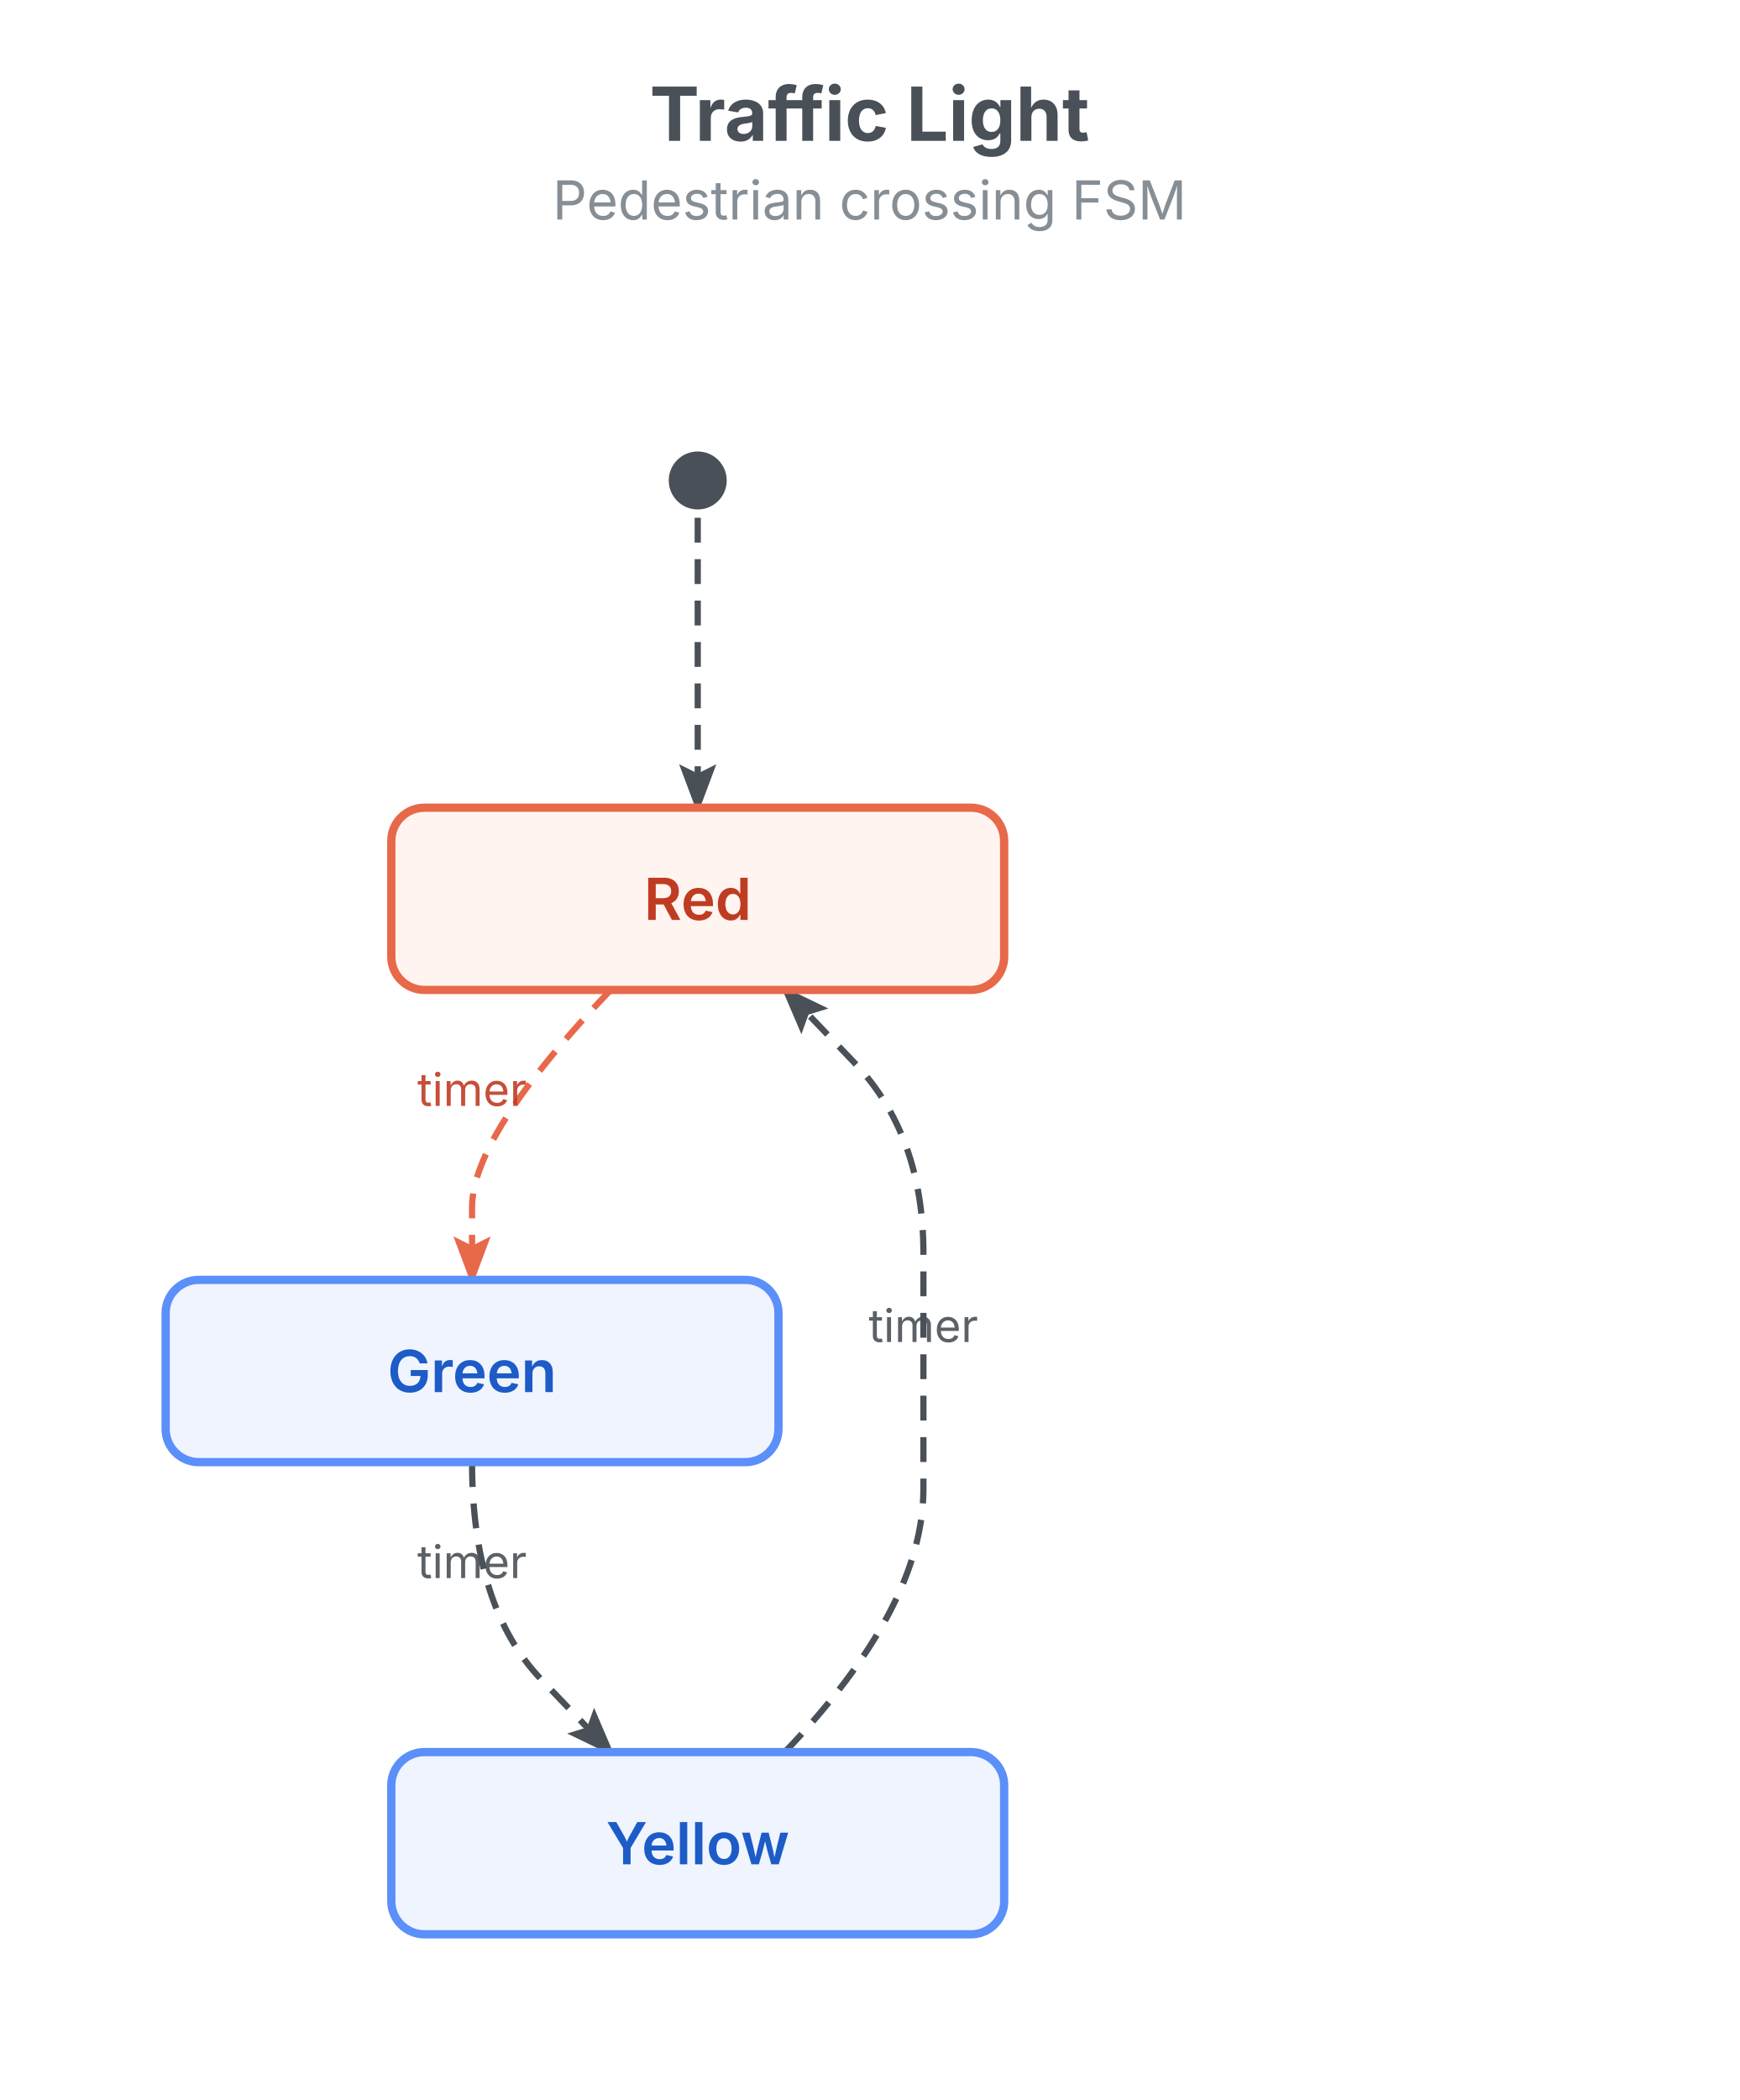
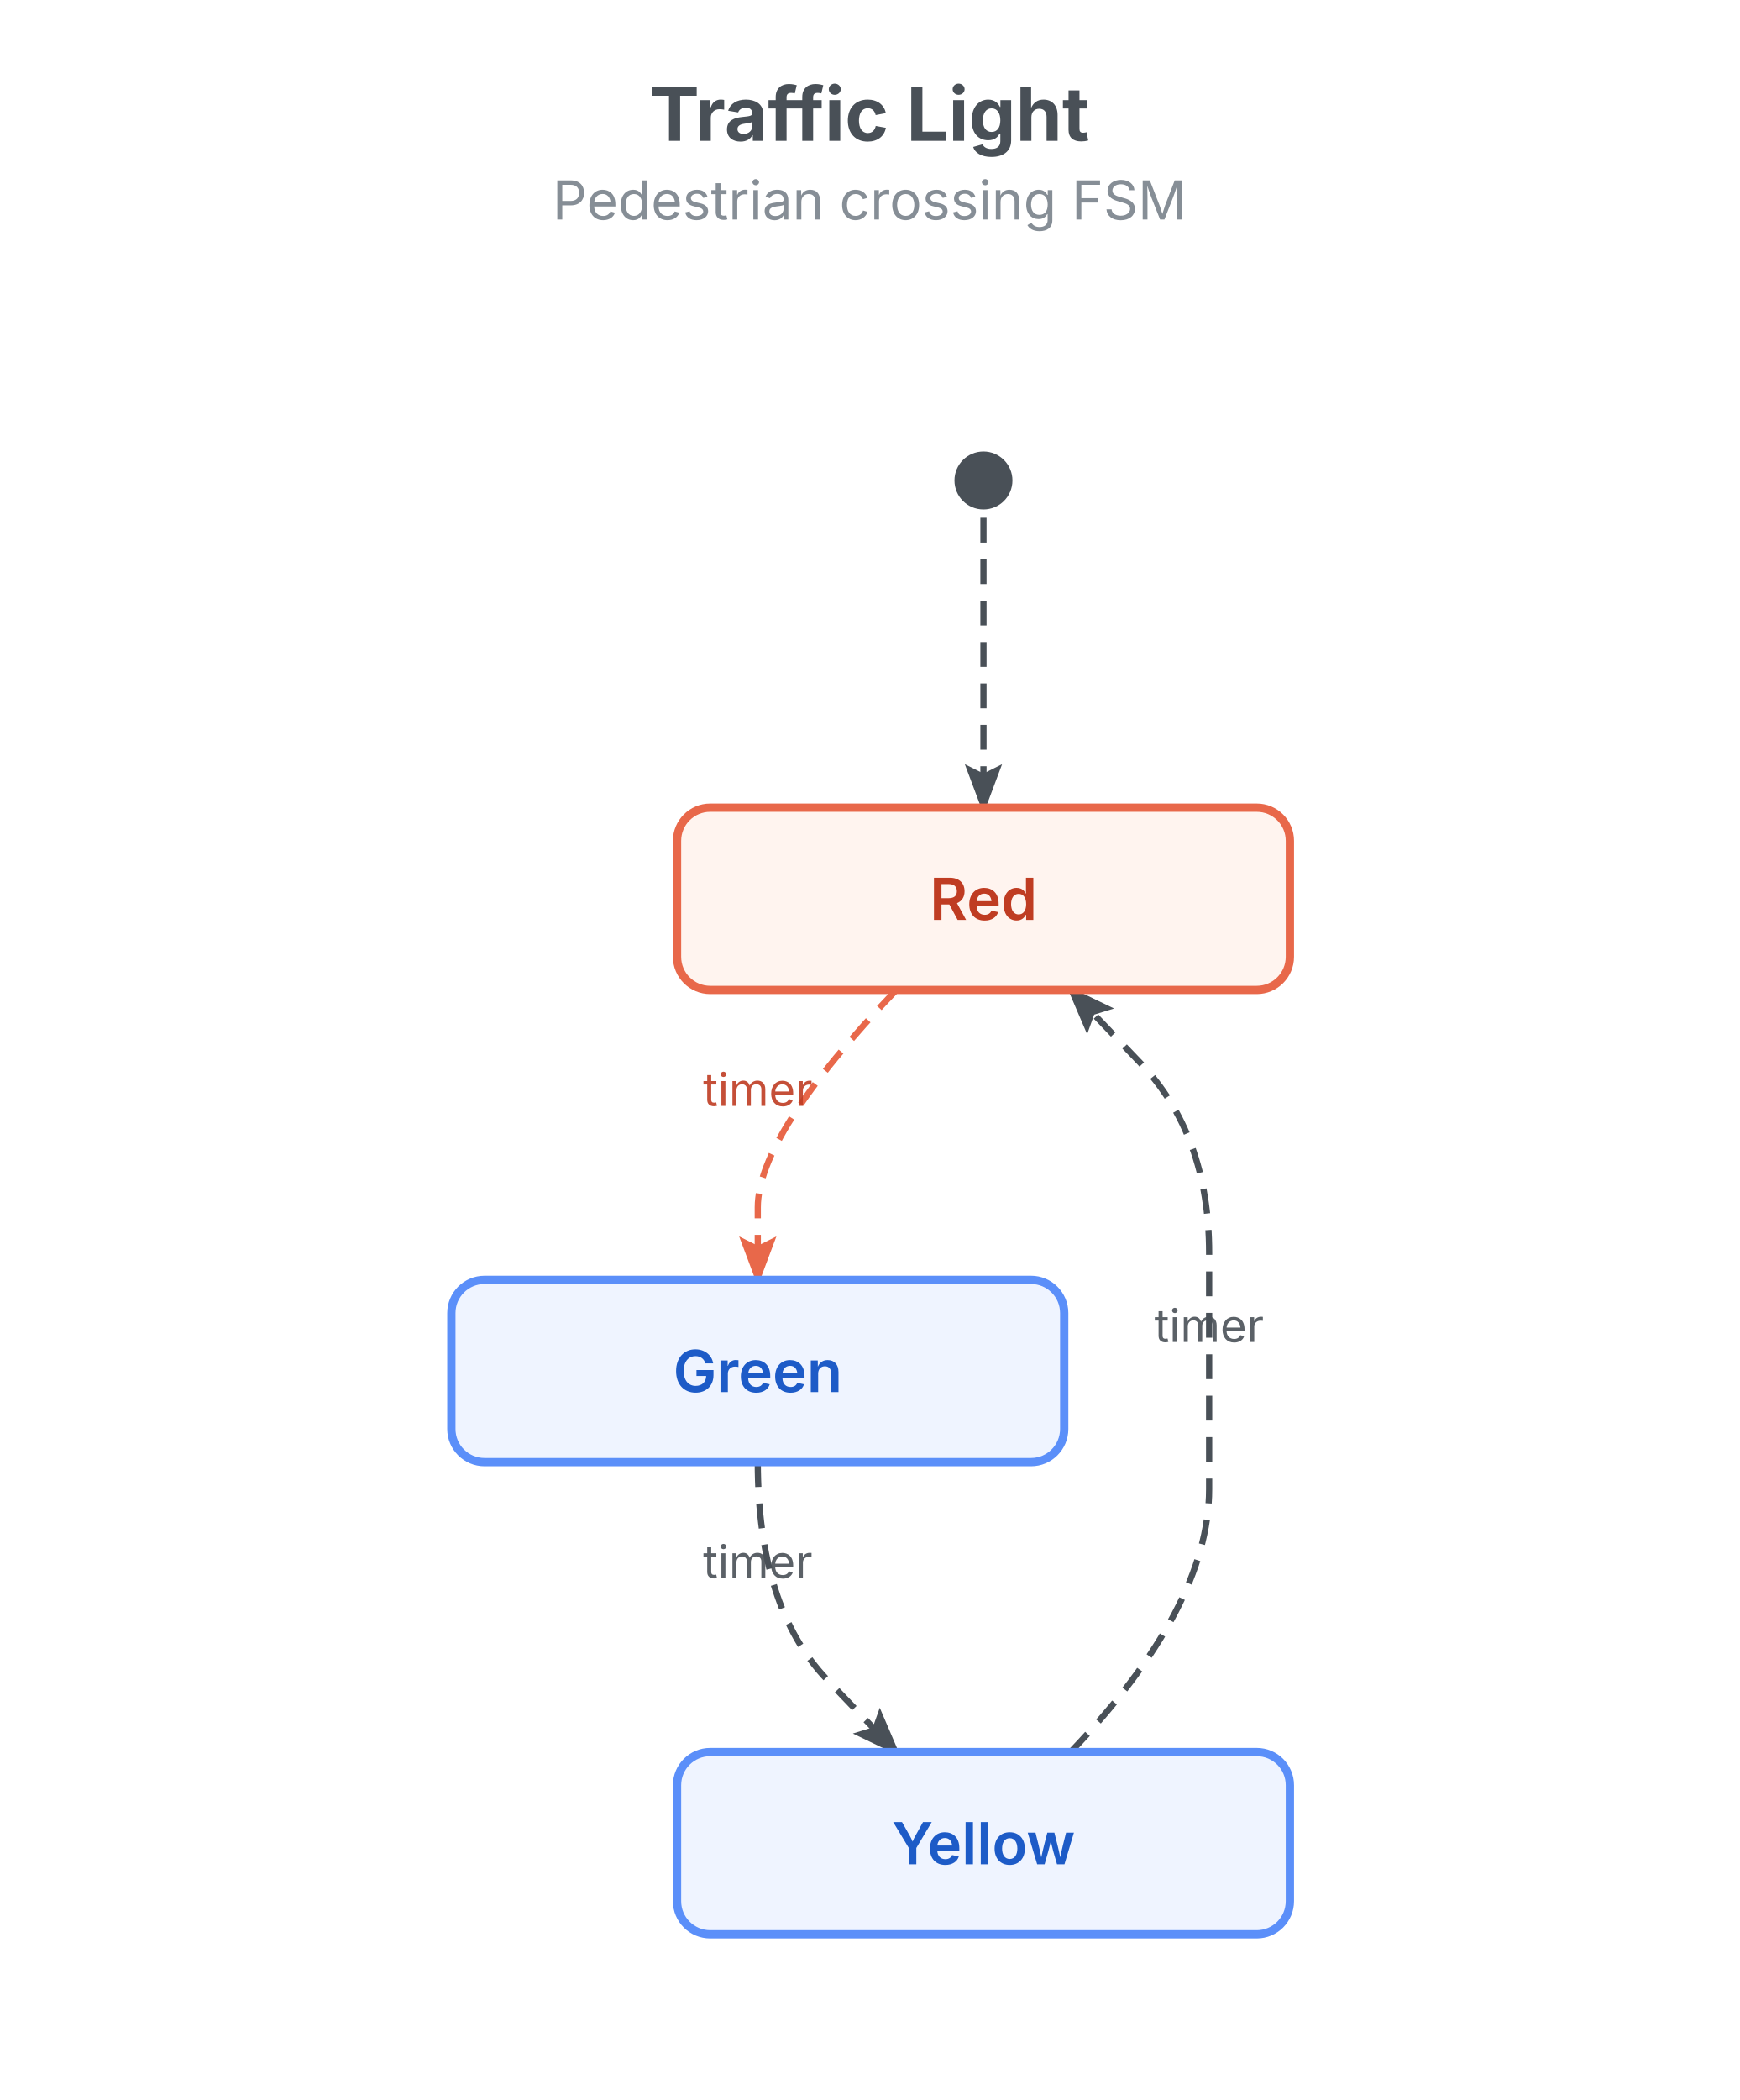
<svg xmlns="http://www.w3.org/2000/svg" width="420" height="507" viewBox="0 0 420 507">
  <text x="210" y="34" text-anchor="middle" font-family="Inter, system-ui, -apple-system, sans-serif" font-size="18" font-weight="700" fill="#495057">Traffic Light</text>
  <text x="210" y="53" text-anchor="middle" font-family="Inter, system-ui, -apple-system, sans-serif" font-size="13" fill="#868e96">Pedestrian crossing FSM</text>
-   <g class="state-diagram" transform="translate(0,67)">
+   <g class="state-diagram" transform="translate(69,67)">
    <defs>
      <marker id="st-1-arrow" markerWidth="8" markerHeight="6" refX="7" refY="3" orient="auto" markerUnits="strokeWidth">
        <polygon points="0 0, 8 3, 0 6, 1.5 3" fill="#495057" />
      </marker>
      <marker id="st-1-arrow-accent" markerWidth="8" markerHeight="6" refX="7" refY="3" orient="auto" markerUnits="strokeWidth">
        <polygon points="0 0, 8 3, 0 6, 1.5 3" fill="#e8684a" />
      </marker>
    </defs>
    <path d="M168.5,58 Q168.5,93 168.5,110.5 L168.5,128" fill="none" stroke="#495057" stroke-width="1.5" stroke-dasharray="6,4" marker-end="url(#st-1-arrow)">
      <animate attributeName="stroke-dashoffset" from="0" to="-20" dur="0.8s" repeatCount="indefinite" />
    </path>
    <path d="M147.465,172 Q114,207 114,224.5 L114,242" fill="none" stroke="#e8684a" stroke-width="1.5" stroke-dasharray="6,4" marker-end="url(#st-1-arrow-accent)">
      <animate attributeName="stroke-dashoffset" from="0" to="-20" dur="0.8s" repeatCount="indefinite" />
    </path>
    <text x="114" y="200" text-anchor="middle" font-family="Inter, system-ui, -apple-system, sans-serif" font-size="11" fill="#bf3c22" opacity="0.9">timer</text>
    <path d="M114,286 Q114,321 130.732,338.5 L147.465,356" fill="none" stroke="#495057" stroke-width="1.5" stroke-dasharray="6,4" marker-end="url(#st-1-arrow)">
      <animate attributeName="stroke-dashoffset" from="0" to="-20" dur="0.8s" repeatCount="indefinite" />
    </path>
    <text x="114" y="314" text-anchor="middle" font-family="Inter, system-ui, -apple-system, sans-serif" font-size="11" fill="#495057" opacity="0.9">timer</text>
    <path d="M189.535,356 Q223,321 223,292.5 Q223,264 223,235.5 Q223,207 206.268,189.5 L189.535,172" fill="none" stroke="#495057" stroke-width="1.5" stroke-dasharray="6,4" marker-end="url(#st-1-arrow)">
      <animate attributeName="stroke-dashoffset" from="0" to="-20" dur="0.8s" repeatCount="indefinite" />
    </path>
    <text x="223" y="257" text-anchor="middle" font-family="Inter, system-ui, -apple-system, sans-serif" font-size="11" fill="#495057" opacity="0.9">timer</text>
    <circle cx="168.5" cy="49" r="7" fill="#495057" stroke="none" />
    <rect x="94.5" y="128" width="148" height="44" rx="8" ry="8" fill="#fff4ef" stroke="#e8684a" stroke-width="2" />
    <text x="168.5" y="150" text-anchor="middle" dominant-baseline="central" font-family="Inter, system-ui, -apple-system, sans-serif" font-size="14" font-weight="600" fill="#bf3c22">Red</text>
    <rect x="40" y="242" width="148" height="44" rx="8" ry="8" fill="#eff4ff" stroke="#5b8ff9" stroke-width="2" />
    <text x="114" y="264" text-anchor="middle" dominant-baseline="central" font-family="Inter, system-ui, -apple-system, sans-serif" font-size="14" font-weight="600" fill="#1d5bc7">Green</text>
    <rect x="94.5" y="356" width="148" height="44" rx="8" ry="8" fill="#eff4ff" stroke="#5b8ff9" stroke-width="2" />
    <text x="168.5" y="378" text-anchor="middle" dominant-baseline="central" font-family="Inter, system-ui, -apple-system, sans-serif" font-size="14" font-weight="600" fill="#1d5bc7">Yellow</text>
  </g>
</svg>
